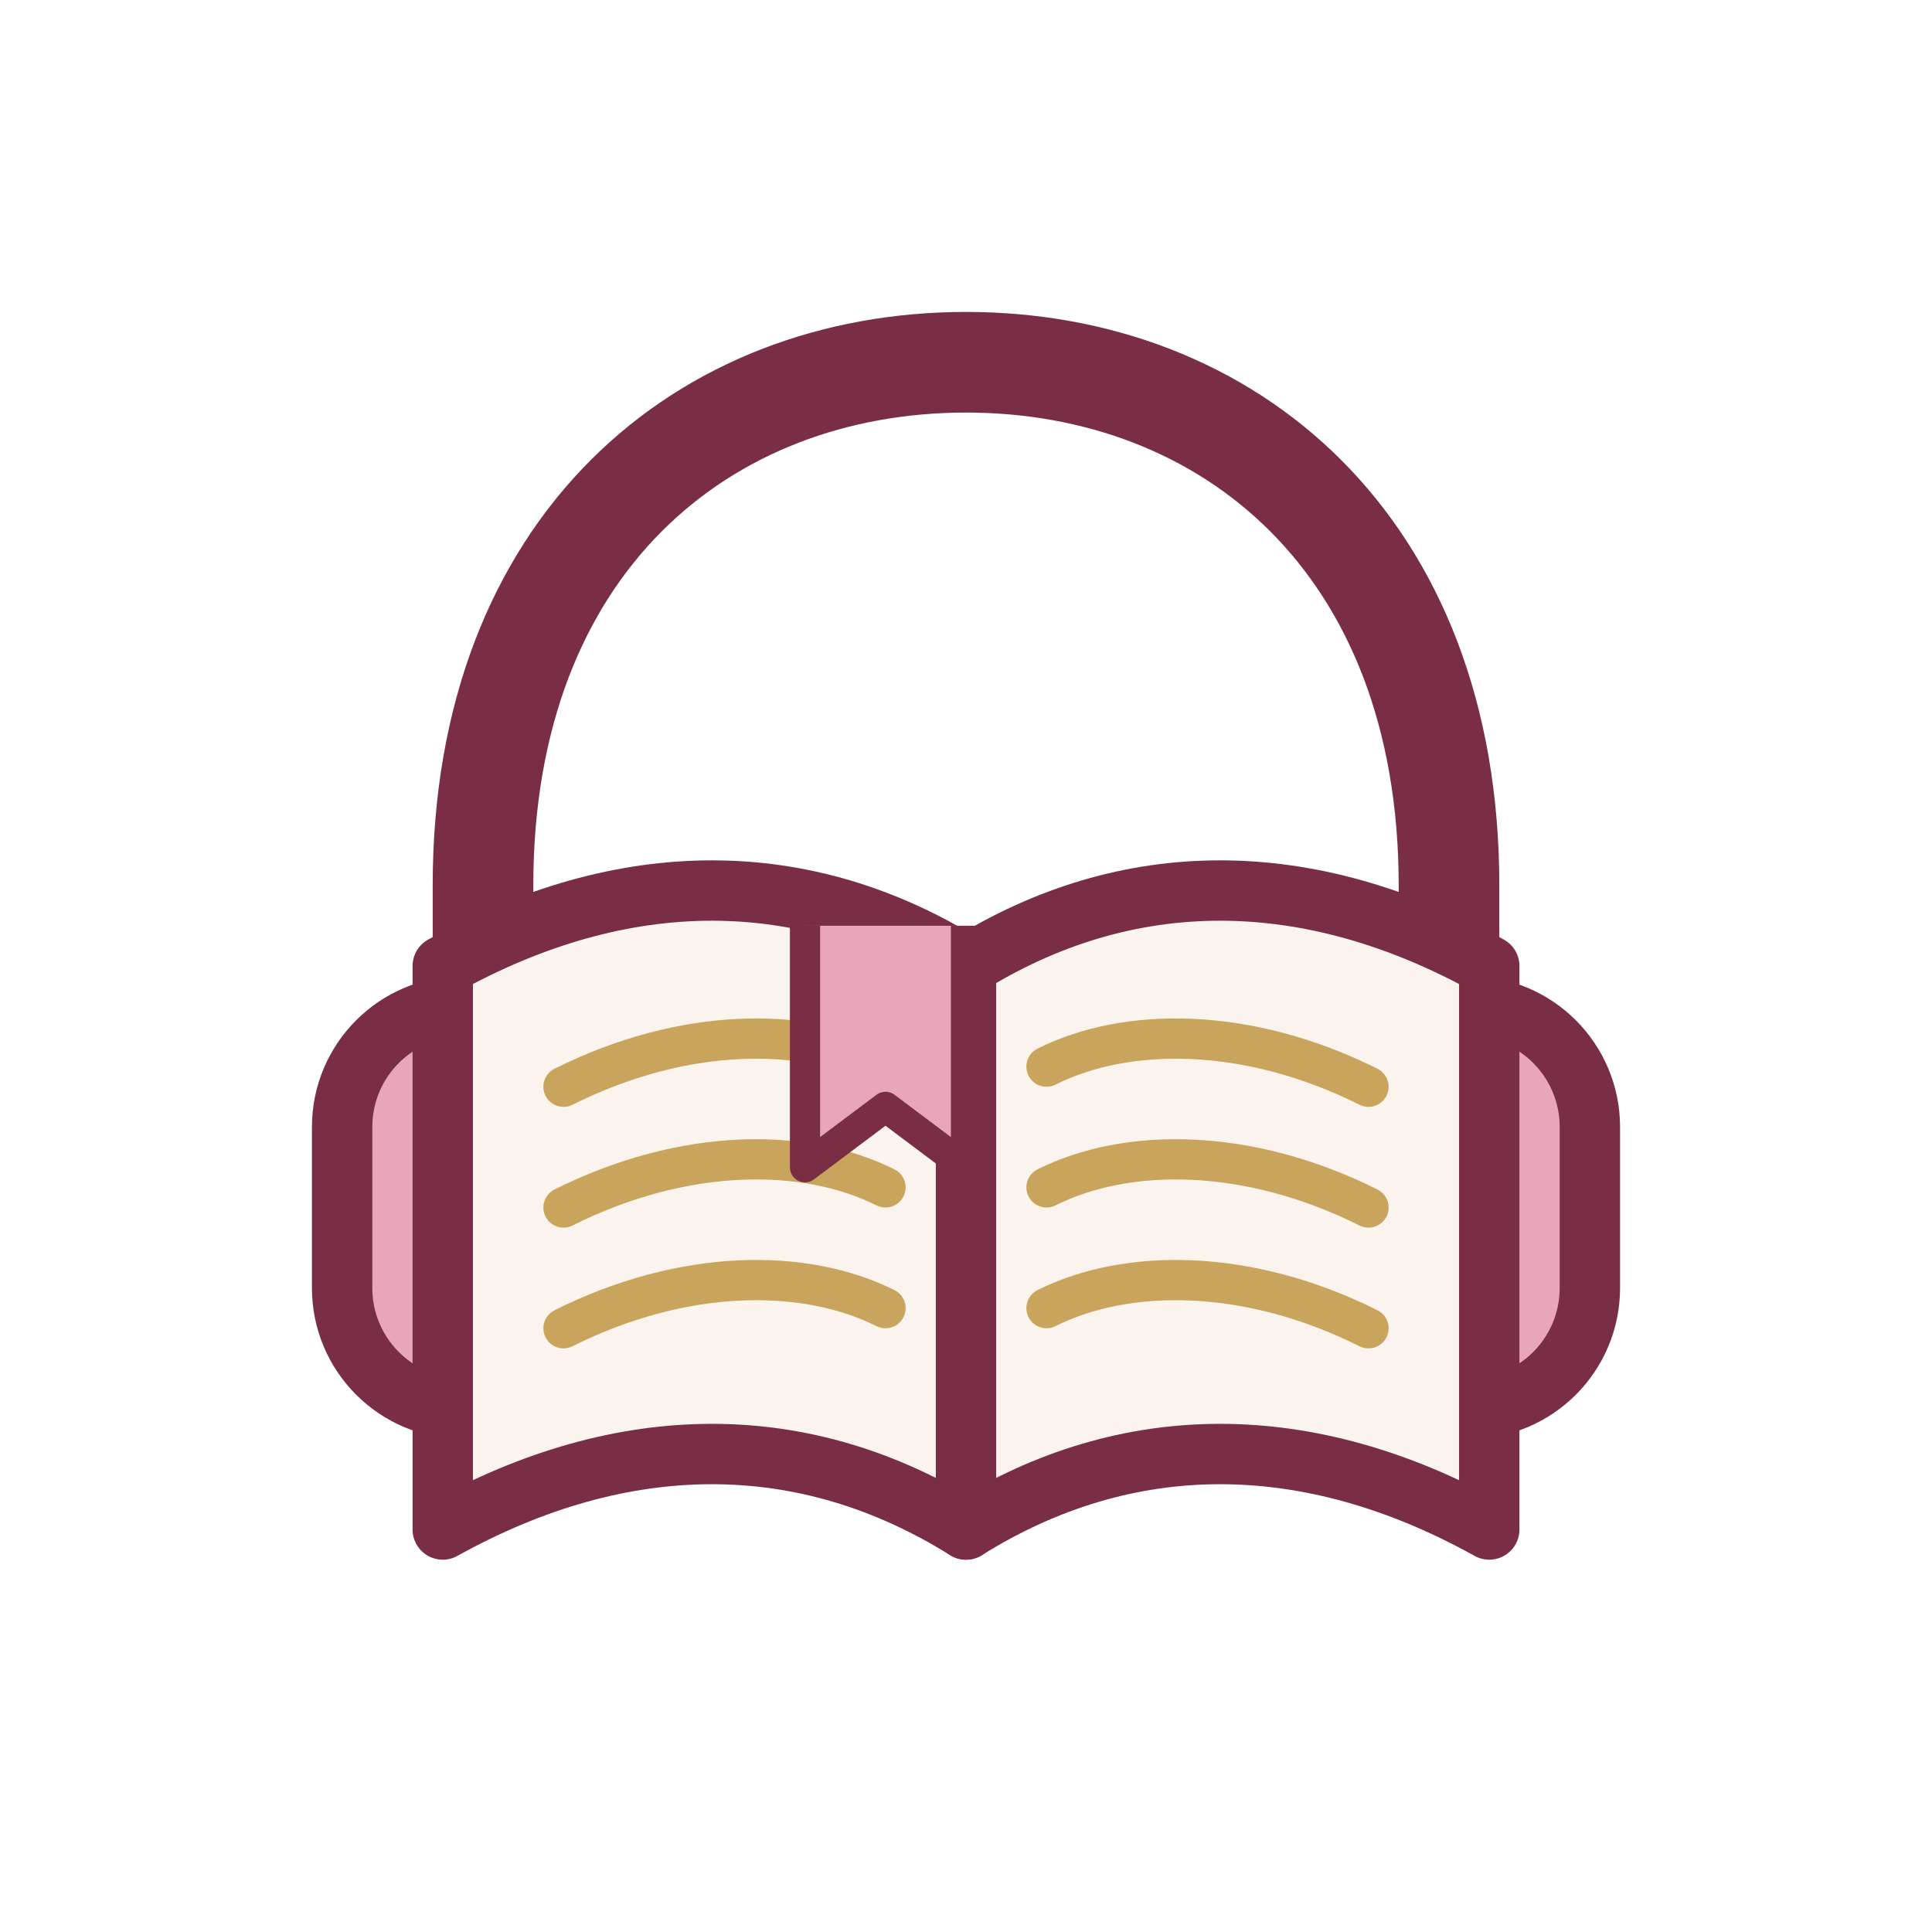
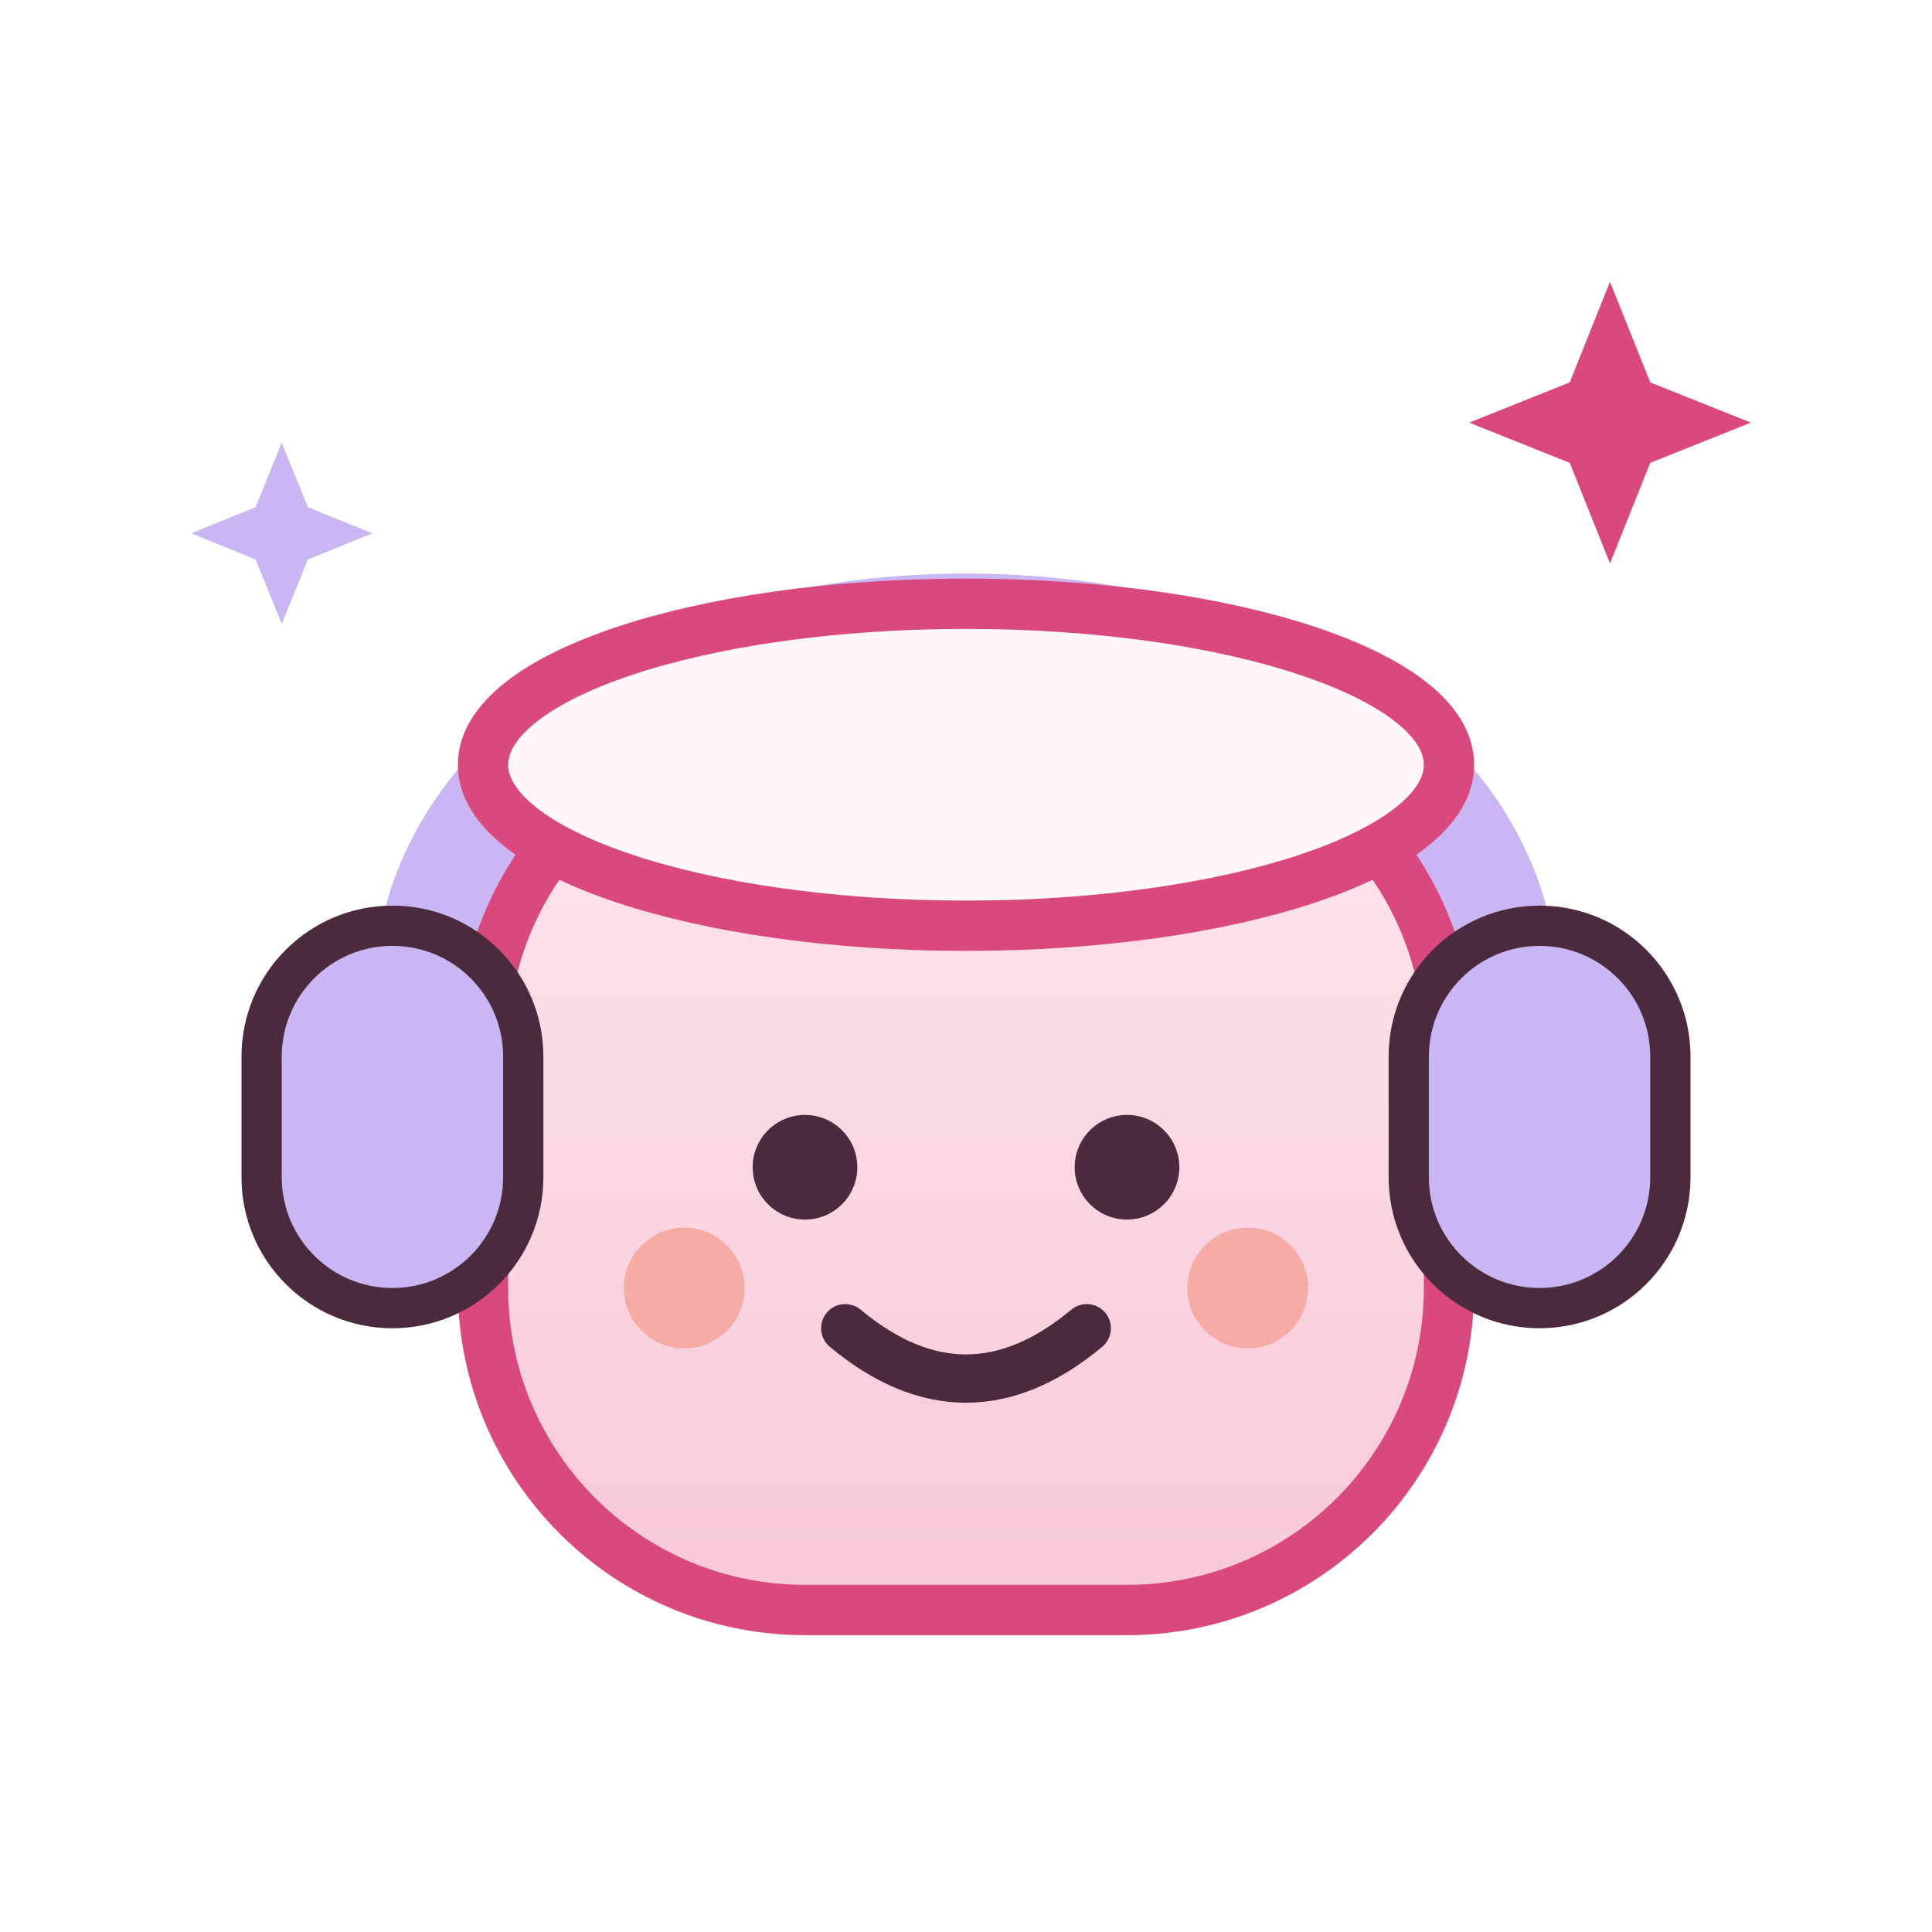
<svg xmlns="http://www.w3.org/2000/svg" viewBox="0 0 96 96" width="96" height="96">
-   <path d="M24 56 V44 C24 27 35 18 48 18 C61 18 72 27 72 44 V56" fill="none" stroke="#7A2E45" stroke-width="5" stroke-linecap="round" />
-   <rect x="17" y="50" width="12" height="20" rx="6" fill="#E8A6B8" stroke="#7A2E45" stroke-width="3" />
-   <rect x="67" y="50" width="12" height="20" rx="6" fill="#E8A6B8" stroke="#7A2E45" stroke-width="3" />
-   <path d="M22 76 C31 71 40 71 48 76 C56 71 65 71 74 76 V48 C65 43 56 43 48 48 C40 43 31 43 22 48 Z" fill="#FAF3EE" stroke="#7A2E45" stroke-width="3" stroke-linejoin="round" />
-   <path d="M48 48 V76" stroke="#7A2E45" stroke-width="3" stroke-linecap="round" />
-   <path d="M28 54 C34 51 40 51 44 53 M28 60 C34 57 40 57 44 59 M28 66 C34 63 40 63 44 65" fill="none" stroke="#C9A45C" stroke-width="2" stroke-linecap="round" />
-   <path d="M52 53 C56 51 62 51 68 54 M52 59 C56 57 62 57 68 60 M52 65 C56 63 62 63 68 66" fill="none" stroke="#C9A45C" stroke-width="2" stroke-linecap="round" />
-   <path d="M40 46 V58 L44 55 L48 58 V46" fill="#E8A6B8" stroke="#7A2E45" stroke-width="1.5" stroke-linejoin="round" />
+   <defs>
+     <linearGradient id="g" x1="0" y1="0" x2="0" y2="1">
+       <stop offset="0" stop-color="#FDE7EE" />
+       <stop offset="1" stop-color="#F8C8D8" />
+     </linearGradient>
+   </defs>
+   <path d="M22 50 C22 26 74 26 74 50" fill="none" stroke="#C9B6F2" stroke-width="7" stroke-linecap="round" />
+   <rect x="24" y="36" width="48" height="44" rx="16" fill="url(#g)" stroke="#D9497D" stroke-width="2.5" />
+   <ellipse cx="48" cy="38" rx="24" ry="8" fill="#FFF7F9" stroke="#D9497D" stroke-width="2.5" />
+   <rect x="13" y="46" width="13" height="19" rx="6.5" fill="#C9B6F2" stroke="#4A2A3C" stroke-width="2" />
+   <rect x="70" y="46" width="13" height="19" rx="6.5" fill="#C9B6F2" stroke="#4A2A3C" stroke-width="2" />
+   <circle cx="40" cy="58" r="2.6" fill="#4A2A3C" />
+   <circle cx="56" cy="58" r="2.6" fill="#4A2A3C" />
+   <path d="M42 66 Q48 71 54 66" fill="none" stroke="#4A2A3C" stroke-width="2.4" stroke-linecap="round" />
+   <circle cx="34" cy="64" r="3" fill="#F49A8B" opacity=".7" />
+   <circle cx="62" cy="64" r="3" fill="#F49A8B" opacity=".7" />
+   <path d="M80 14l2 5 5 2-5 2-2 5-2-5-5-2 5-2z" fill="#D9497D" />
+   <path d="M14 22l1.3 3.2 3.2 1.3-3.2 1.3-1.3 3.2-1.3-3.2-3.2-1.3 3.2-1.3z" fill="#C9B6F2" />
</svg>
